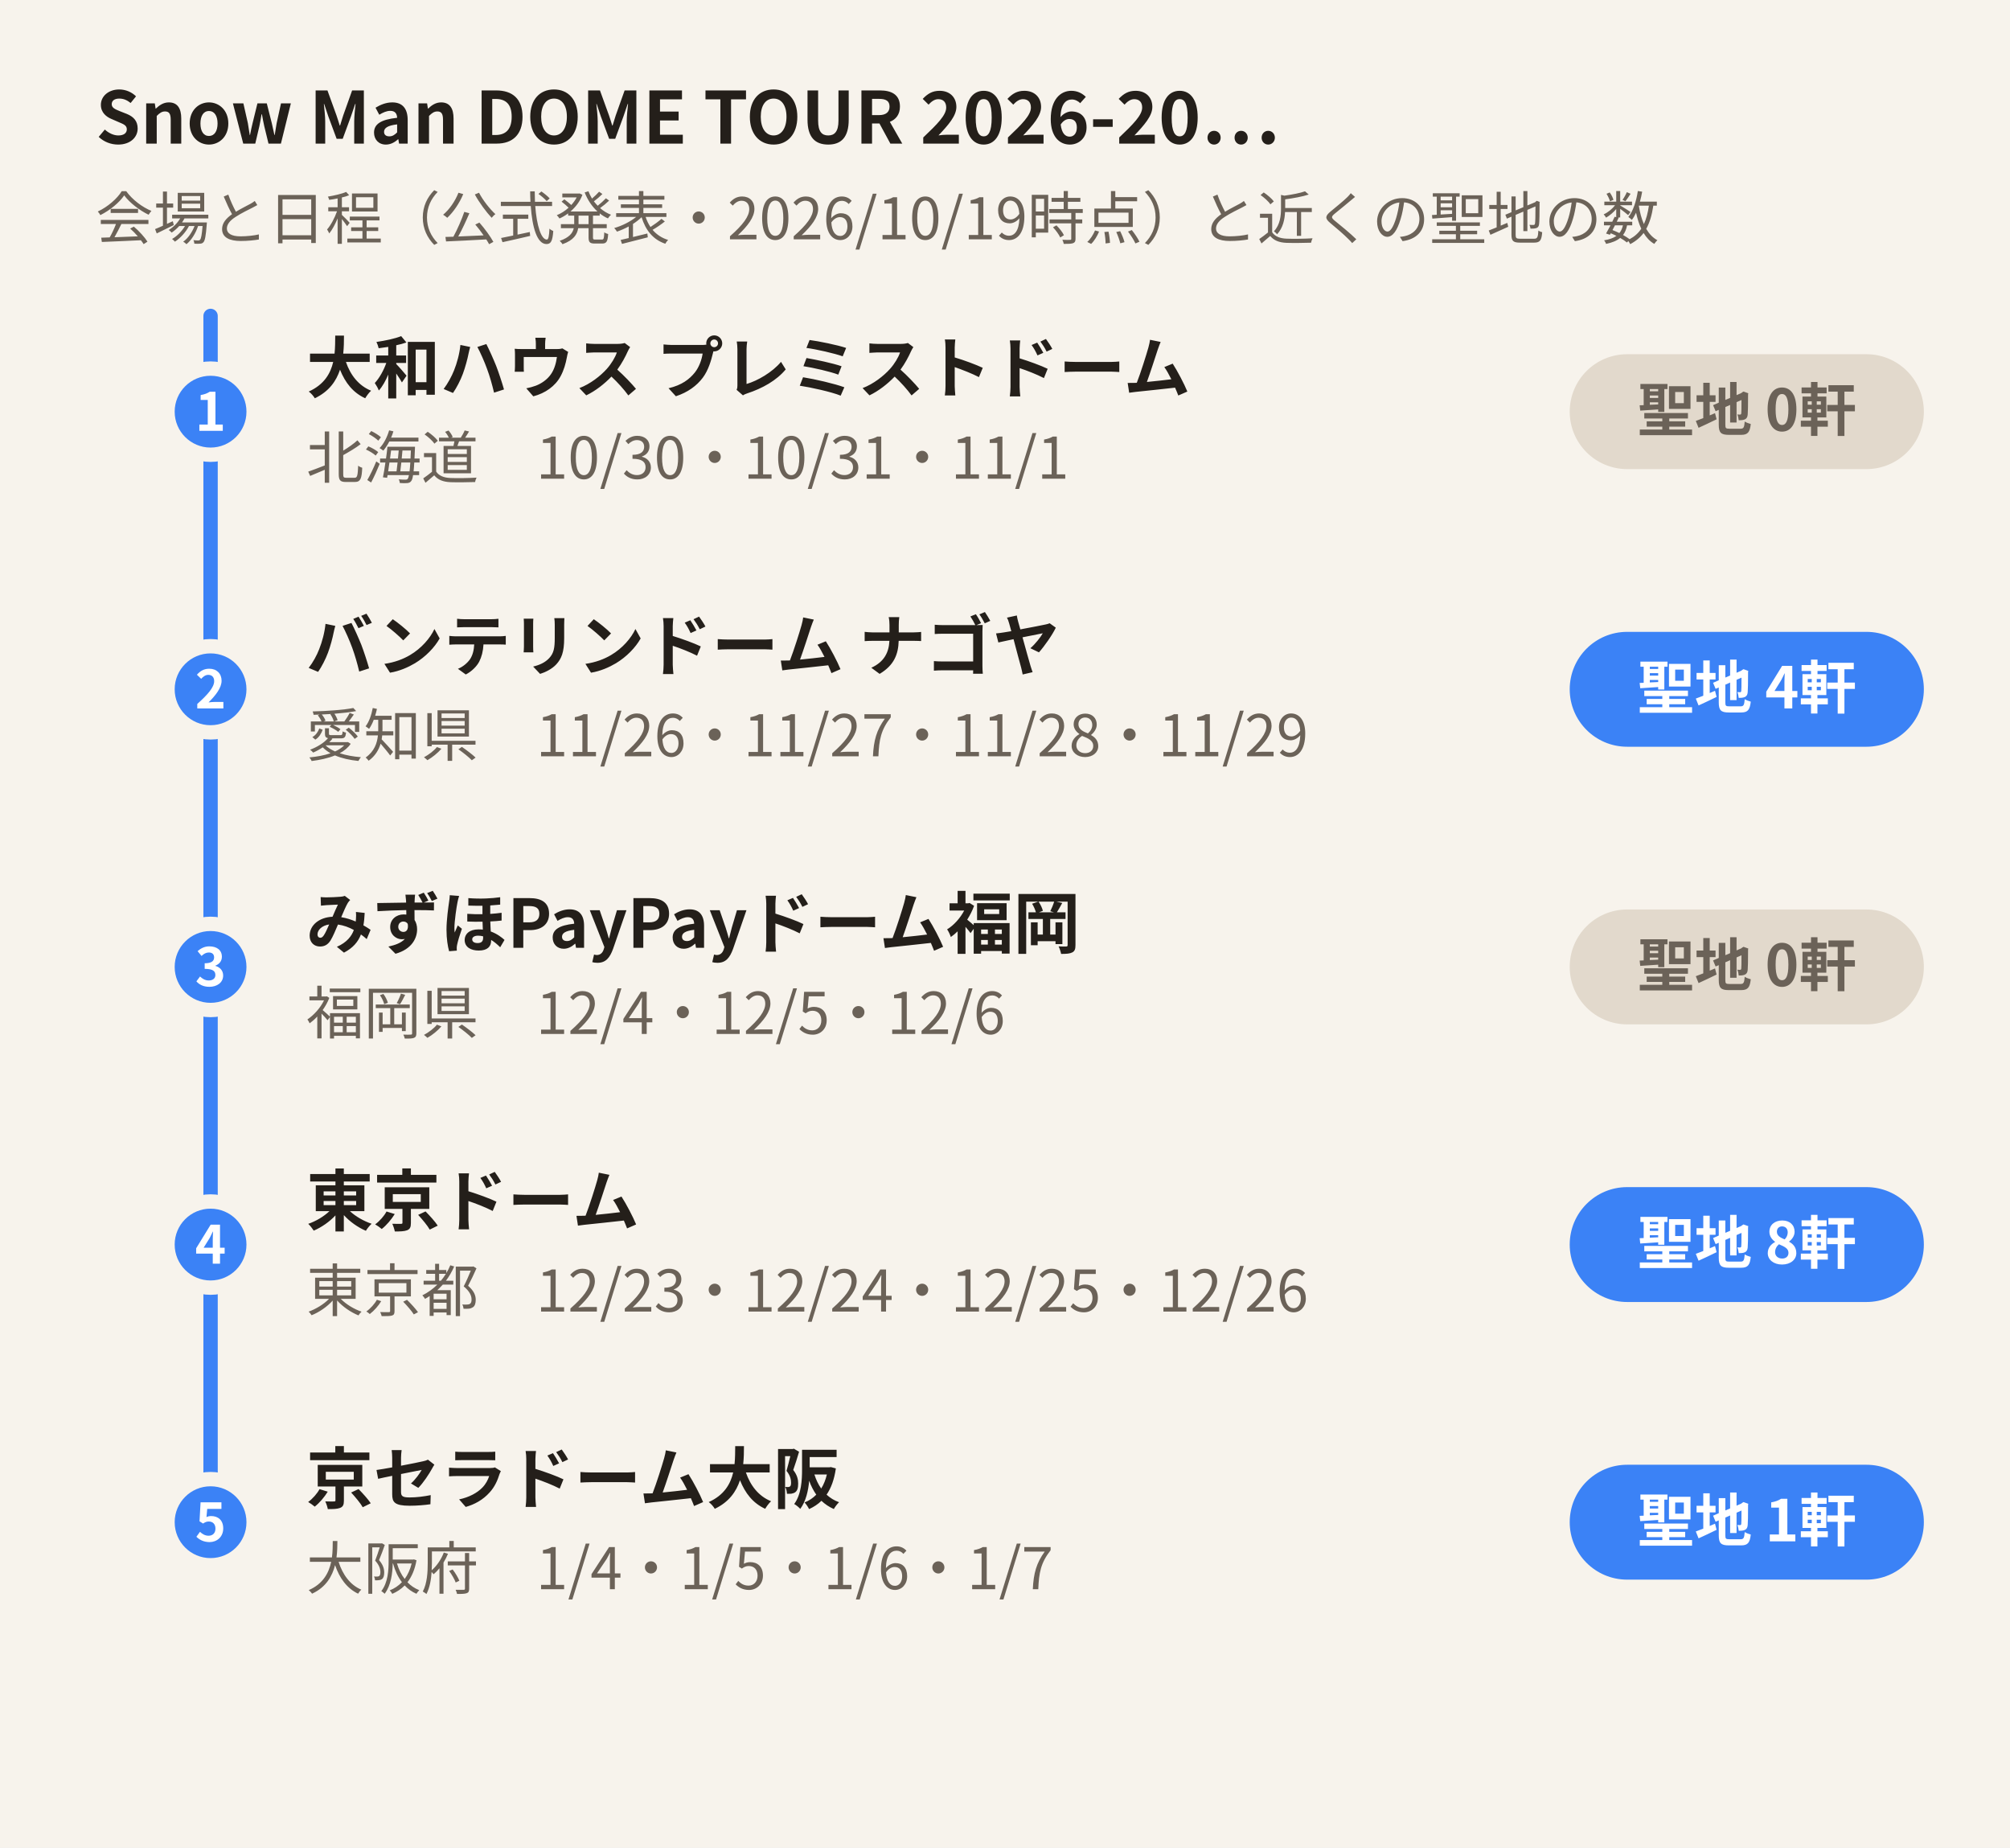
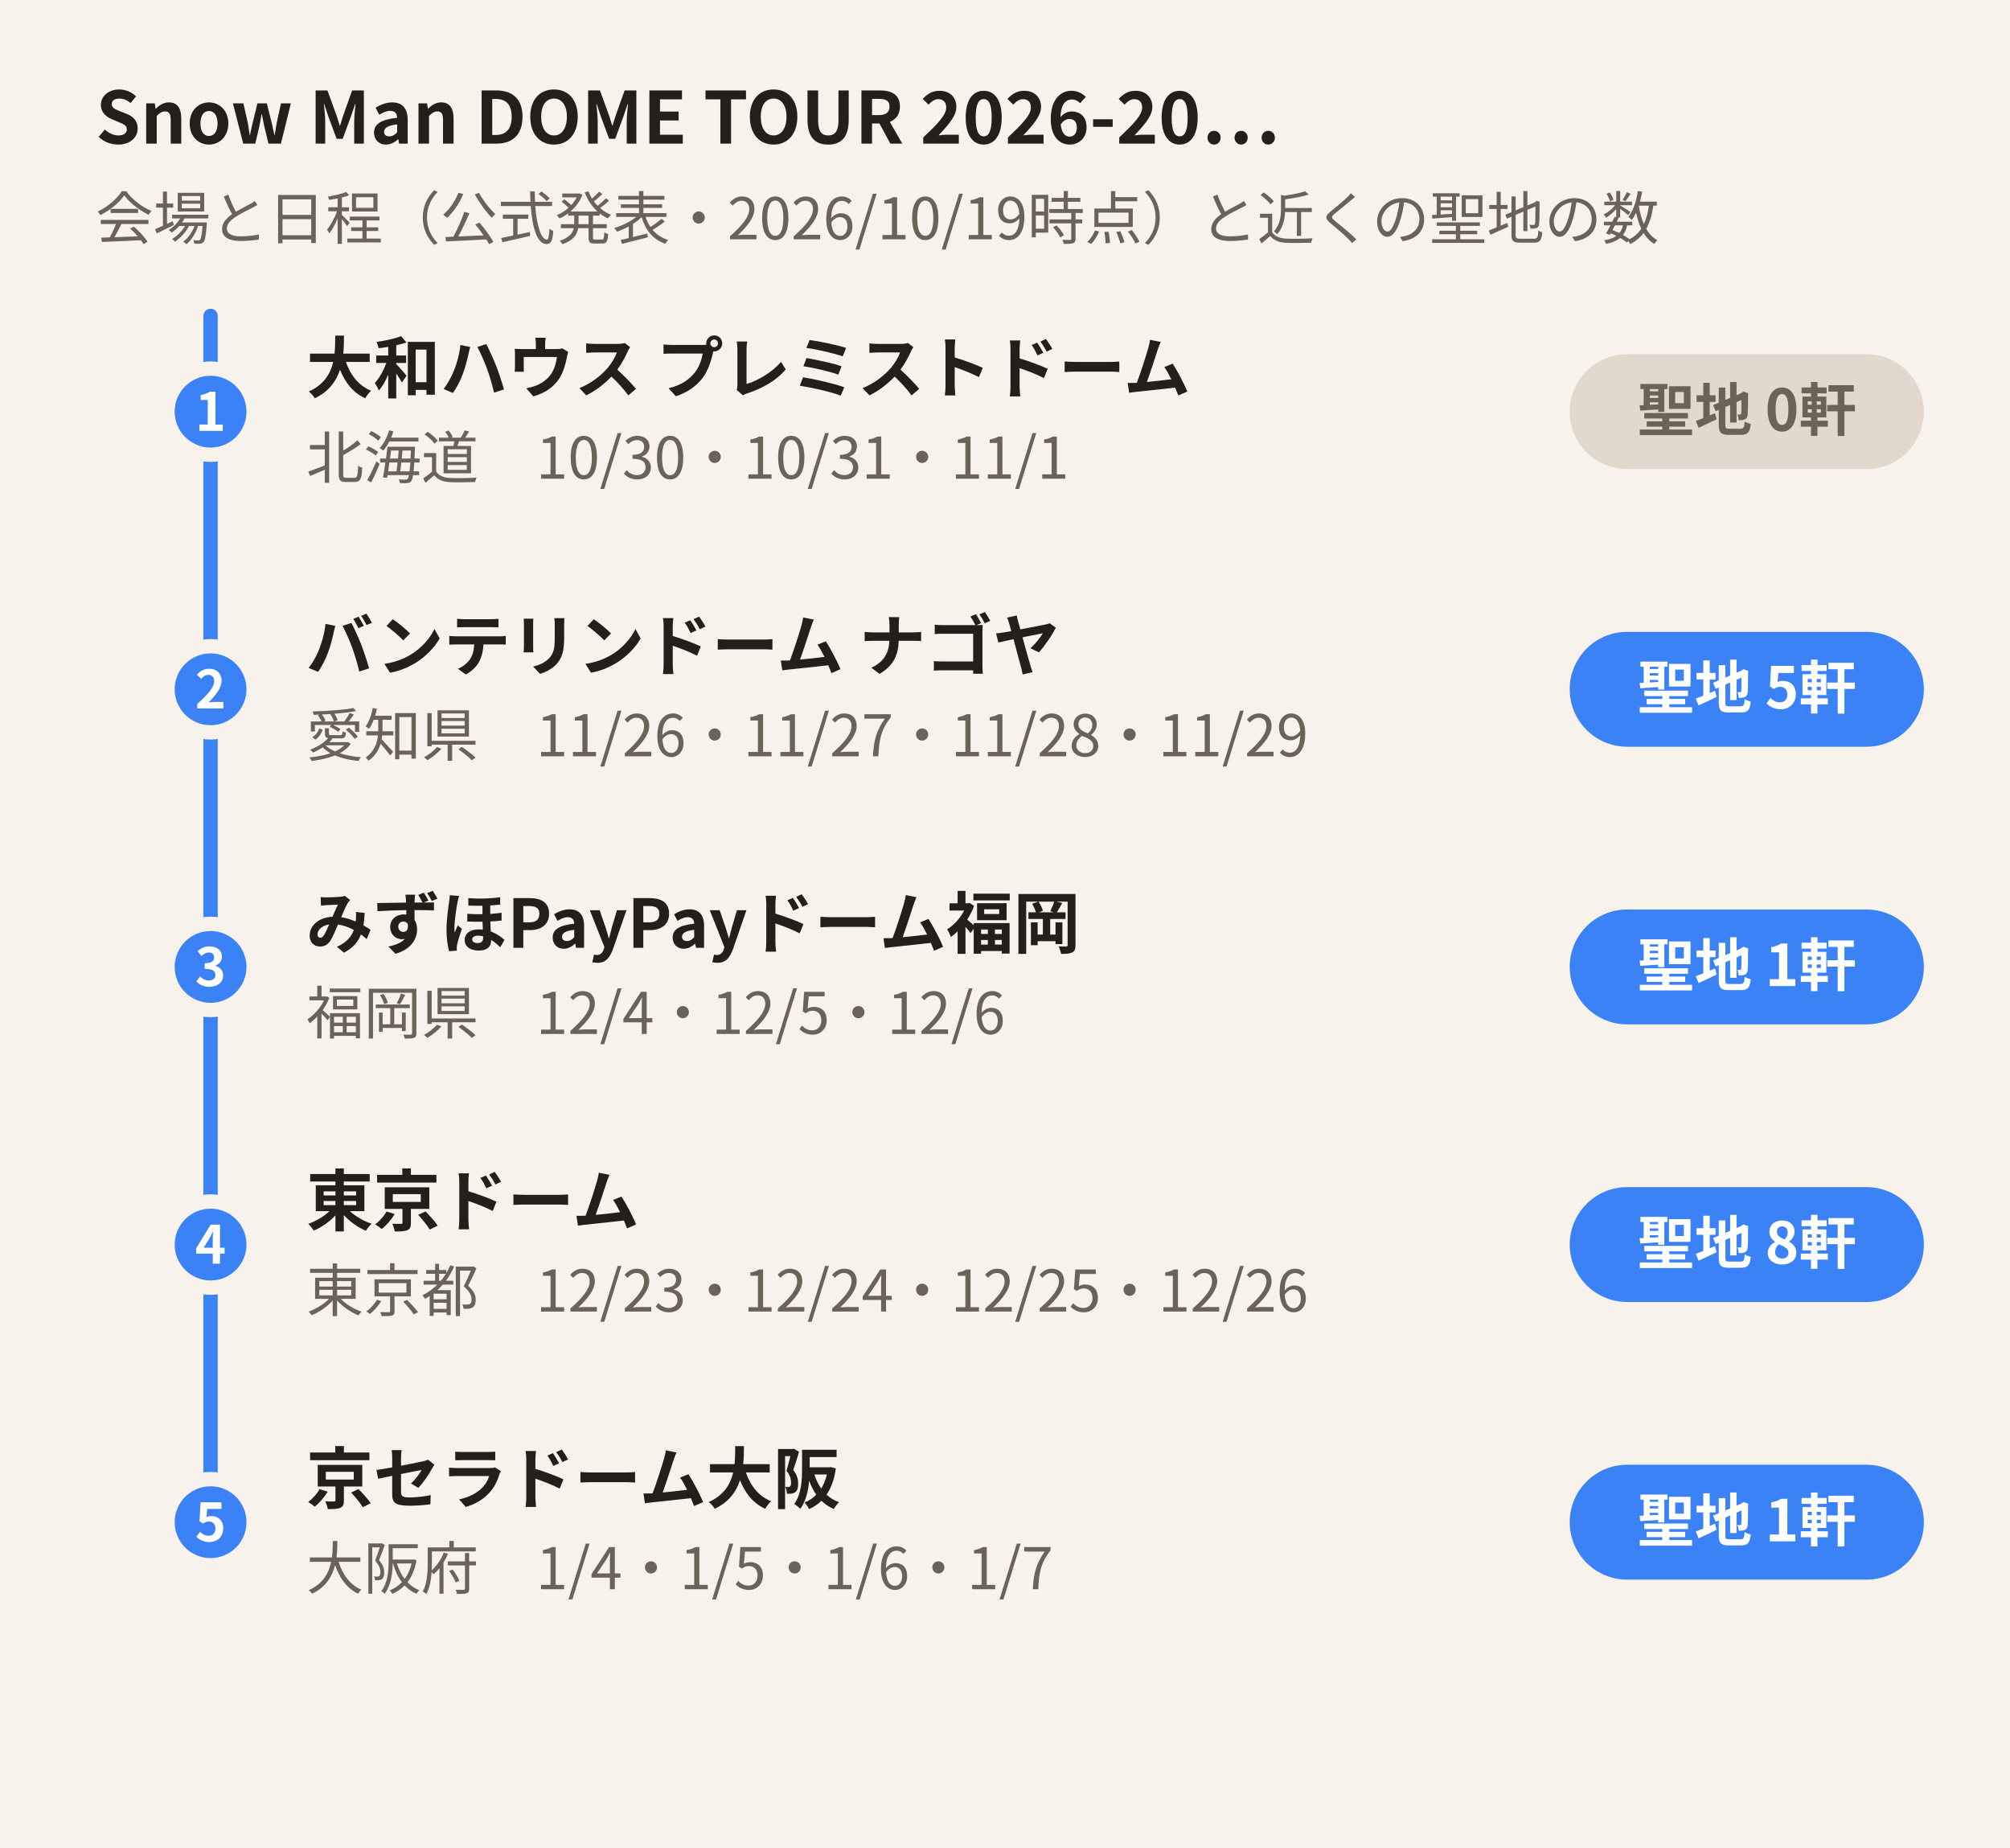
<svg xmlns="http://www.w3.org/2000/svg" viewBox="0 0 420 386" width="420" height="386" role="img" aria-labelledby="tt">
  <rect width="420" height="386" fill="#F7F3EC" />
  <text x="20" y="30" font-family="'Hiragino Sans','Noto Sans CJK JP','Noto Sans JP',sans-serif" font-size="15" font-weight="700" fill="#241F1A">Snow Man DOME TOUR 2026-20…</text>
  <text x="20" y="50" font-family="'Hiragino Sans','Noto Sans CJK JP','Noto Sans JP',sans-serif" font-size="12" fill="#6B6258">会場と日程（公式発表・2026/10/19時点）と近くの聖地の数</text>
  <line x1="44" y1="66" x2="44" y2="318" stroke="#3b82f6" stroke-width="3" stroke-linecap="round" />
  <circle cx="44" cy="86" r="9" fill="#3b82f6" stroke="#F7F3EC" stroke-width="3" />
  <text x="44" y="90" text-anchor="middle" font-family="'Hiragino Sans','Noto Sans CJK JP','Noto Sans JP',sans-serif" font-size="11" font-weight="700" fill="#fff">1</text>
  <text x="64" y="82" font-family="'Hiragino Sans','Noto Sans CJK JP','Noto Sans JP',sans-serif" font-size="14" font-weight="700" fill="#241F1A">大和ハウス プレミストドーム</text>
  <text x="64" y="100" font-family="'Hiragino Sans','Noto Sans CJK JP','Noto Sans JP',sans-serif" font-size="12" fill="#6B6258">北海道　10/30・10/31・11/1</text>
  <rect x="328" y="74" width="74" height="24" rx="12" fill="#E2D9CC" />
  <text x="365" y="90" text-anchor="middle" font-family="'Hiragino Sans','Noto Sans CJK JP','Noto Sans JP',sans-serif" font-size="12" font-weight="700" fill="#6B6258">聖地 0軒</text>
  <circle cx="44" cy="144" r="9" fill="#3b82f6" stroke="#F7F3EC" stroke-width="3" />
  <text x="44" y="148" text-anchor="middle" font-family="'Hiragino Sans','Noto Sans CJK JP','Noto Sans JP',sans-serif" font-size="11" font-weight="700" fill="#fff">2</text>
  <text x="64" y="140" font-family="'Hiragino Sans','Noto Sans CJK JP','Noto Sans JP',sans-serif" font-size="14" font-weight="700" fill="#241F1A">バンテリンドーム ナゴヤ</text>
  <text x="64" y="158" font-family="'Hiragino Sans','Noto Sans CJK JP','Noto Sans JP',sans-serif" font-size="12" fill="#6B6258">愛知県　11/26・11/27・11/28・11/29</text>
  <rect x="328" y="132" width="74" height="24" rx="12" fill="#3b82f6" />
-   <text x="365" y="148" text-anchor="middle" font-family="'Hiragino Sans','Noto Sans CJK JP','Noto Sans JP',sans-serif" font-size="12" font-weight="700" fill="#fff">聖地 4軒</text>
+   <text x="365" y="148" text-anchor="middle" font-family="'Hiragino Sans','Noto Sans CJK JP','Noto Sans JP',sans-serif" font-size="12" font-weight="700" fill="#fff">聖地 5軒</text>
  <circle cx="44" cy="202" r="9" fill="#3b82f6" stroke="#F7F3EC" stroke-width="3" />
  <text x="44" y="206" text-anchor="middle" font-family="'Hiragino Sans','Noto Sans CJK JP','Noto Sans JP',sans-serif" font-size="11" font-weight="700" fill="#fff">3</text>
  <text x="64" y="198" font-family="'Hiragino Sans','Noto Sans CJK JP','Noto Sans JP',sans-serif" font-size="14" font-weight="700" fill="#241F1A">みずほPayPayドーム福岡</text>
  <text x="64" y="216" font-family="'Hiragino Sans','Noto Sans CJK JP','Noto Sans JP',sans-serif" font-size="12" fill="#6B6258">福岡県　12/4・12/5・12/6</text>
-   <rect x="328" y="190" width="74" height="24" rx="12" fill="#E2D9CC" />
-   <text x="365" y="206" text-anchor="middle" font-family="'Hiragino Sans','Noto Sans CJK JP','Noto Sans JP',sans-serif" font-size="12" font-weight="700" fill="#6B6258">聖地 0軒</text>
+   <rect x="328" y="190" width="74" height="24" rx="12" fill="#3b82f6" />
+   <text x="365" y="206" text-anchor="middle" font-family="'Hiragino Sans','Noto Sans CJK JP','Noto Sans JP',sans-serif" font-size="12" font-weight="700" fill="#fff">聖地 1軒</text>
  <circle cx="44" cy="260" r="9" fill="#3b82f6" stroke="#F7F3EC" stroke-width="3" />
  <text x="44" y="264" text-anchor="middle" font-family="'Hiragino Sans','Noto Sans CJK JP','Noto Sans JP',sans-serif" font-size="11" font-weight="700" fill="#fff">4</text>
  <text x="64" y="256" font-family="'Hiragino Sans','Noto Sans CJK JP','Noto Sans JP',sans-serif" font-size="14" font-weight="700" fill="#241F1A">東京ドーム</text>
  <text x="64" y="274" font-family="'Hiragino Sans','Noto Sans CJK JP','Noto Sans JP',sans-serif" font-size="12" fill="#6B6258">東京都　12/23・12/24・12/25・12/26</text>
  <rect x="328" y="248" width="74" height="24" rx="12" fill="#3b82f6" />
  <text x="365" y="264" text-anchor="middle" font-family="'Hiragino Sans','Noto Sans CJK JP','Noto Sans JP',sans-serif" font-size="12" font-weight="700" fill="#fff">聖地 8軒</text>
  <circle cx="44" cy="318" r="9" fill="#3b82f6" stroke="#F7F3EC" stroke-width="3" />
  <text x="44" y="322" text-anchor="middle" font-family="'Hiragino Sans','Noto Sans CJK JP','Noto Sans JP',sans-serif" font-size="11" font-weight="700" fill="#fff">5</text>
  <text x="64" y="314" font-family="'Hiragino Sans','Noto Sans CJK JP','Noto Sans JP',sans-serif" font-size="14" font-weight="700" fill="#241F1A">京セラドーム大阪</text>
  <text x="64" y="332" font-family="'Hiragino Sans','Noto Sans CJK JP','Noto Sans JP',sans-serif" font-size="12" fill="#6B6258">大阪府　1/4・1/5・1/6・1/7</text>
  <rect x="328" y="306" width="74" height="24" rx="12" fill="#3b82f6" />
  <text x="365" y="322" text-anchor="middle" font-family="'Hiragino Sans','Noto Sans CJK JP','Noto Sans JP',sans-serif" font-size="12" font-weight="700" fill="#fff">聖地 1軒</text>
</svg>
